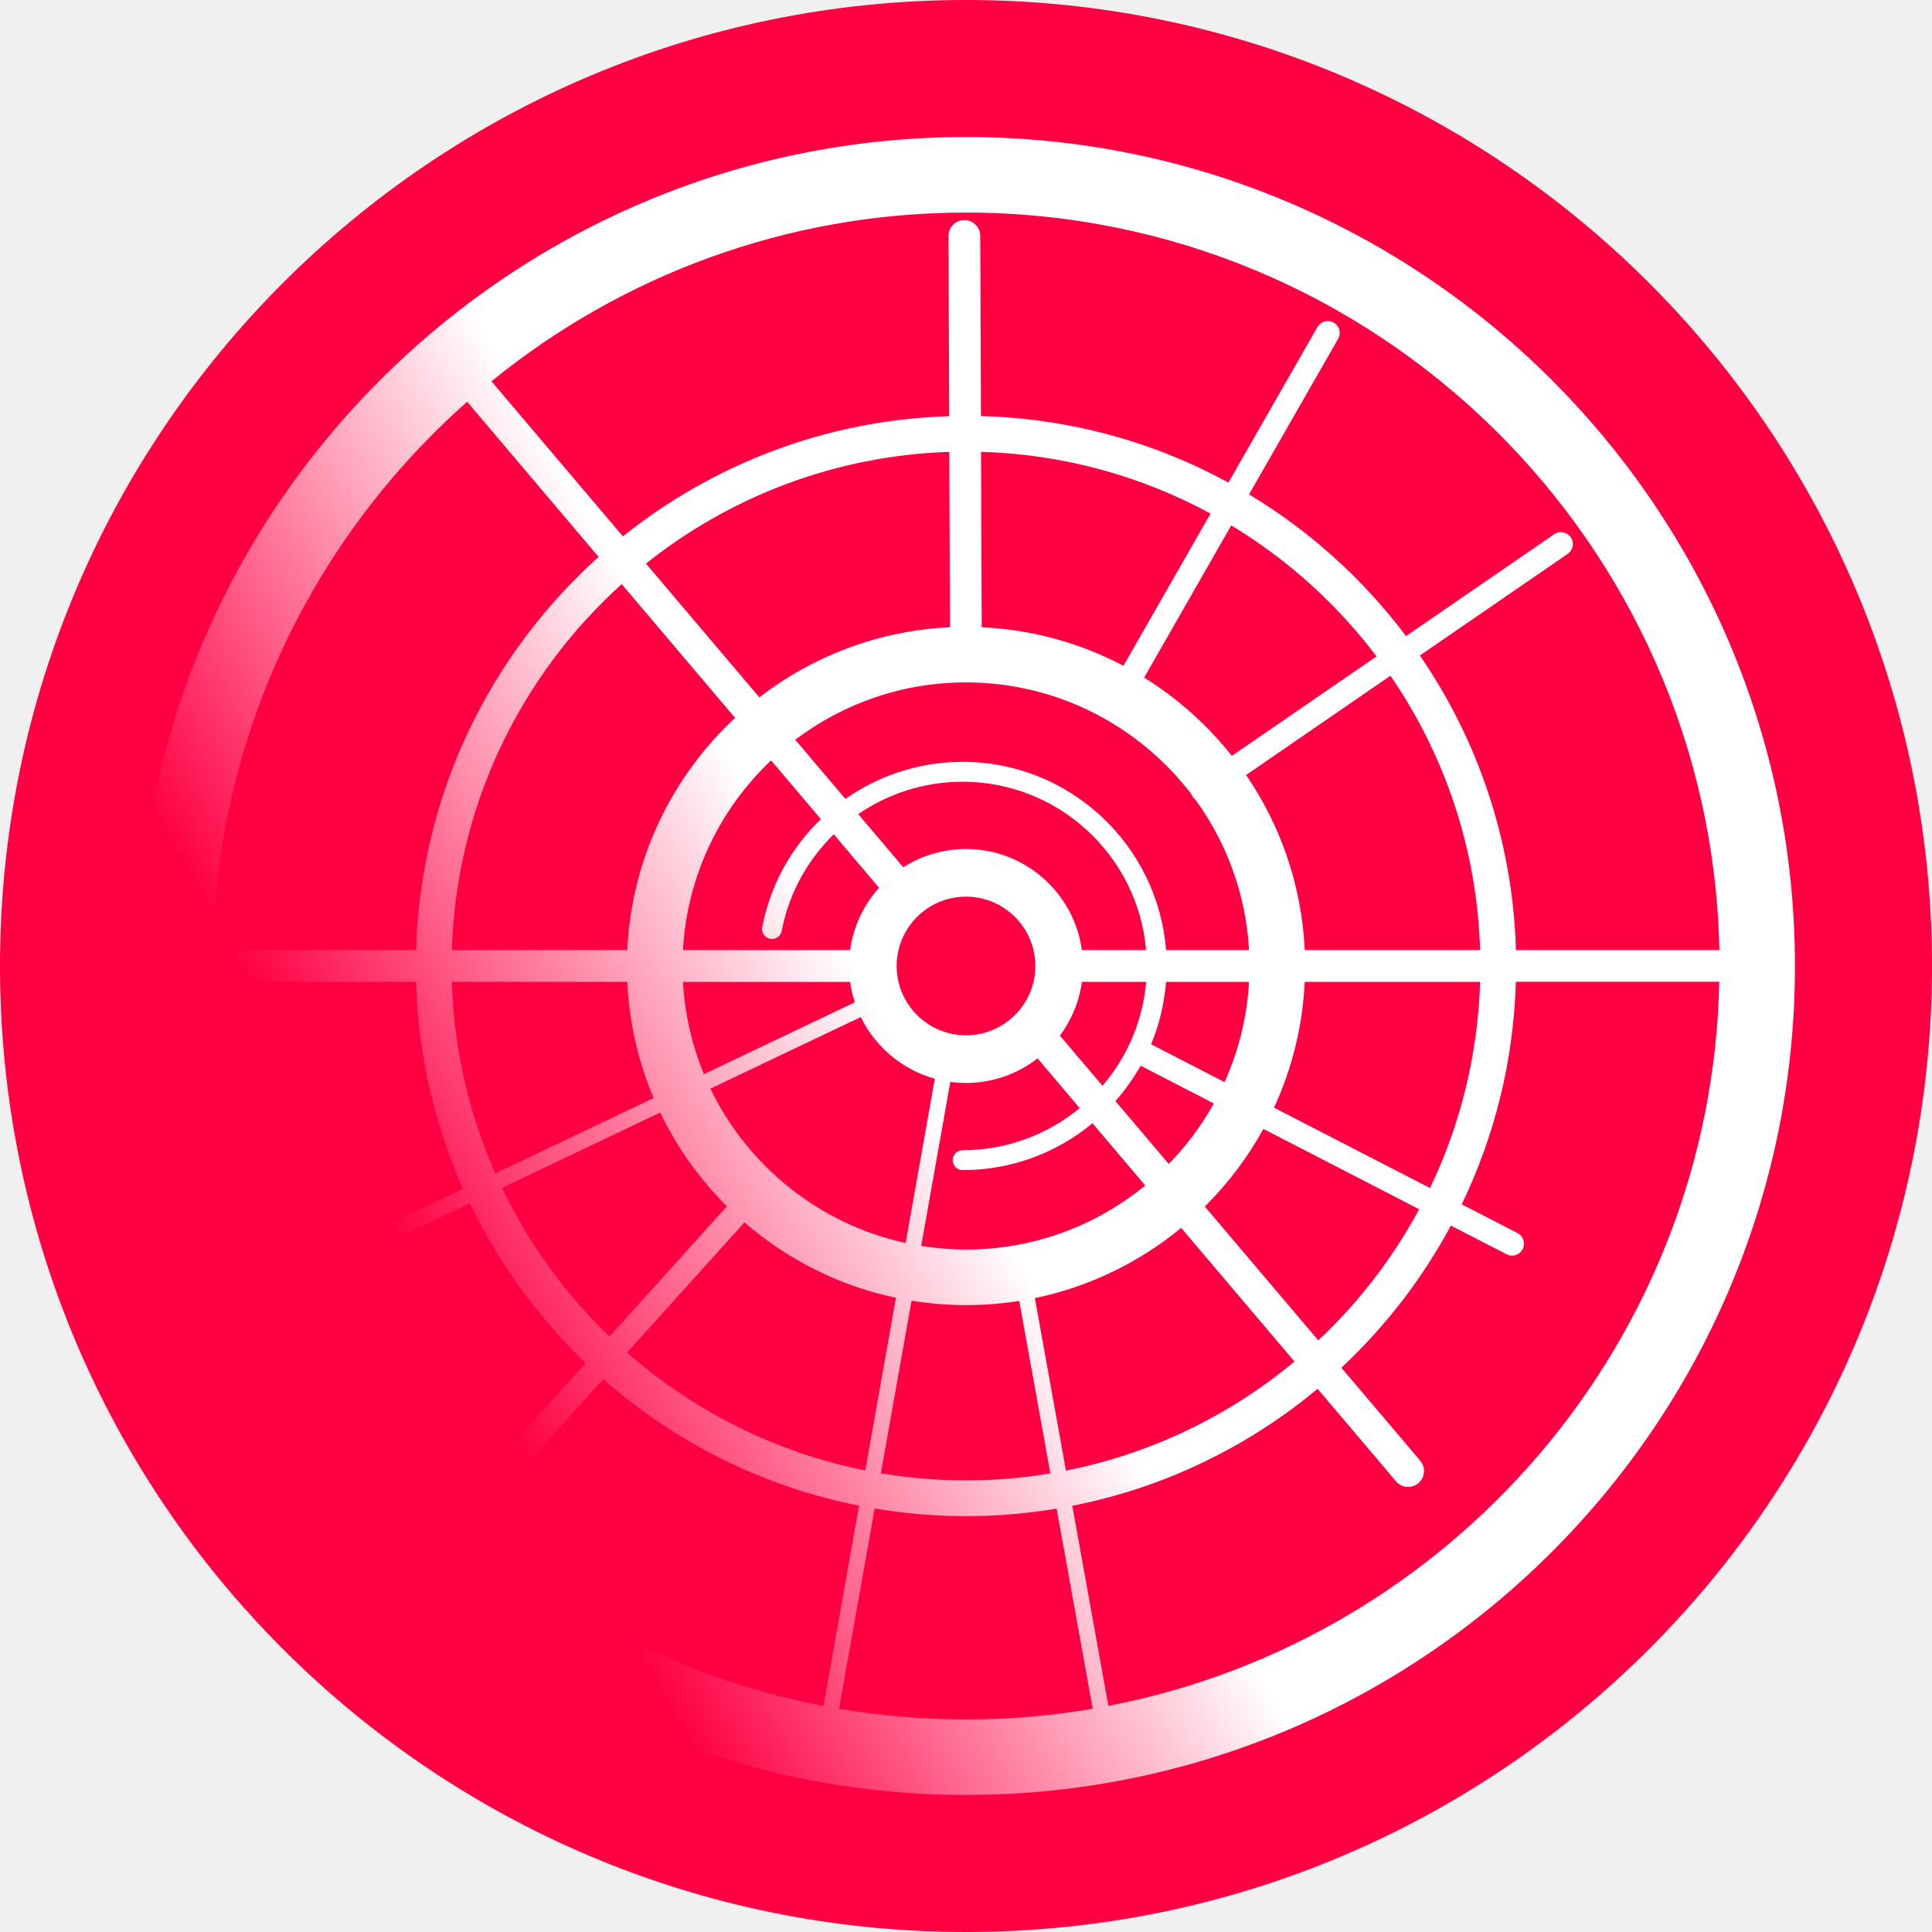
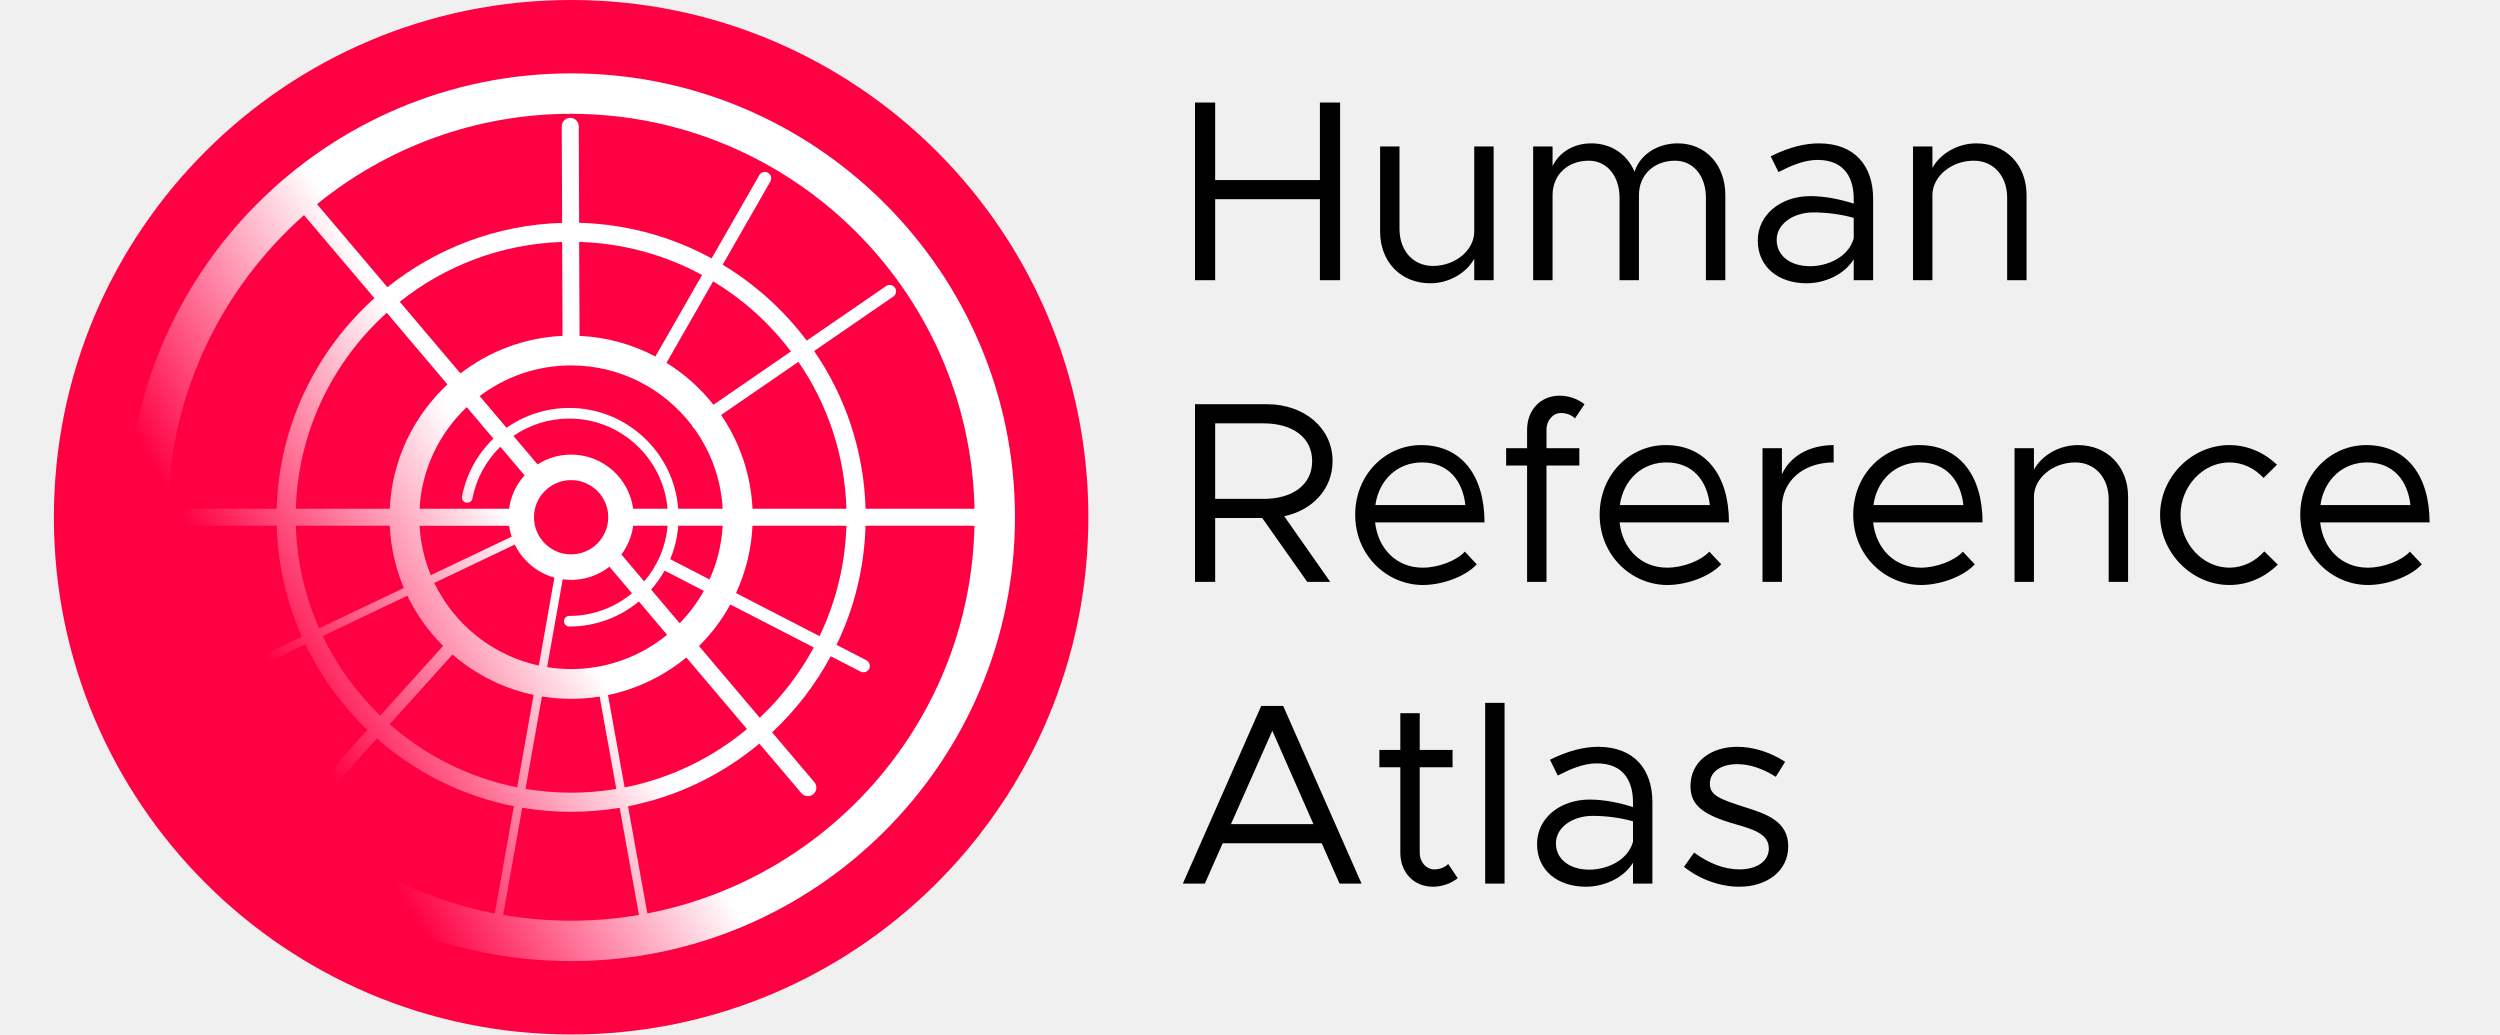
- <svg xmlns="http://www.w3.org/2000/svg" width="48" height="48" viewBox="0 0 48 48" fill="none">
-   <g clip-path="url(#clip0_2191_1748)">
-     <path d="M24 48C37.255 48 48 37.255 48 24C48 10.745 37.255 0 24 0C10.745 0 0 10.745 0 24C0 37.255 10.745 48 24 48Z" fill="#FF0043" />
-     <path d="M24 3.404C12.643 3.404 3.405 12.644 3.405 24C3.405 35.355 12.644 44.595 24 44.595C35.356 44.595 44.595 35.355 44.595 24C44.595 12.644 35.357 3.404 24 3.404ZM42.716 23.605H37.663C37.586 20.896 36.715 18.381 35.277 16.285L38.949 13.761C39.084 13.668 39.118 13.483 39.025 13.349C38.932 13.214 38.748 13.181 38.614 13.273L34.932 15.804C33.873 14.394 32.548 13.195 31.032 12.283L33.245 8.419C33.326 8.277 33.278 8.097 33.136 8.016C32.994 7.934 32.813 7.984 32.732 8.125L30.52 11.989C28.683 10.988 26.593 10.396 24.372 10.337L24.354 5.861C24.354 5.644 24.177 5.468 23.96 5.468H23.958C23.74 5.468 23.564 5.647 23.565 5.865L23.583 10.34C20.523 10.433 17.713 11.536 15.476 13.326L12.21 9.473C15.431 6.853 19.537 5.281 24.002 5.281C34.193 5.281 42.507 13.466 42.718 23.607L42.716 23.605ZM32.753 33.303L29.933 29.975C30.506 29.408 30.996 28.759 31.388 28.048L35.259 30.043C34.602 31.261 33.754 32.361 32.753 33.302V33.303ZM12.471 29.513L16.402 27.641C16.821 28.51 17.383 29.297 18.06 29.97L15.143 33.206C14.046 32.15 13.138 30.901 12.471 29.514V29.513ZM5.284 24.394H10.338C10.39 26.219 10.801 27.956 11.504 29.535L6.941 31.708C5.925 29.469 5.339 26.996 5.284 24.394ZM15.446 14.512L18.263 17.836C16.7 19.291 15.69 21.332 15.584 23.605H11.226C11.336 20.003 12.944 16.771 15.446 14.512ZM24 31.044C23.621 31.044 23.25 31.013 22.887 30.955L23.61 26.879C23.738 26.896 23.868 26.906 23.999 26.906C24.669 26.906 25.286 26.678 25.778 26.295L26.825 27.531C26.033 28.184 25.019 28.577 23.915 28.577C23.779 28.577 23.669 28.688 23.669 28.824C23.669 28.96 23.779 29.071 23.915 29.071C25.14 29.071 26.266 28.634 27.143 27.907L28.453 29.453C27.239 30.448 25.688 31.045 23.999 31.045L24 31.044ZM17.649 27.047L21.386 25.268C21.747 26.01 22.416 26.576 23.225 26.8L22.5 30.882C20.36 30.415 18.579 28.975 17.65 27.048L17.649 27.047ZM19.157 18.891L20.395 20.351C19.664 21.055 19.139 21.981 18.937 23.035C18.911 23.169 18.999 23.298 19.132 23.324C19.266 23.349 19.396 23.262 19.421 23.128C19.602 22.188 20.067 21.361 20.715 20.728L21.84 22.057C21.459 22.479 21.202 23.014 21.121 23.605H16.968C17.07 21.753 17.892 20.092 19.157 18.891ZM27.39 26.975L26.334 25.73C26.619 25.346 26.812 24.89 26.88 24.394H28.476C28.392 25.375 27.998 26.269 27.391 26.975H27.39ZM22.277 24C22.277 23.049 23.05 22.277 24 22.277C24.95 22.277 25.723 23.049 25.723 24C25.723 24.95 24.95 25.722 24 25.722C23.05 25.722 22.277 24.95 22.277 24ZM26.879 23.605C26.686 22.188 25.469 21.093 24 21.093C23.427 21.093 22.893 21.26 22.442 21.547L21.323 20.227C22.066 19.717 22.962 19.422 23.915 19.422C26.306 19.422 28.274 21.265 28.474 23.605H26.878H26.879ZM21.121 24.394C21.145 24.569 21.184 24.738 21.238 24.902L17.489 26.687C17.195 25.974 17.012 25.202 16.968 24.395H21.121V24.394ZM27.713 27.356C27.95 27.087 28.16 26.793 28.338 26.477L30.158 27.415C29.852 27.966 29.474 28.471 29.037 28.918L27.713 27.356ZM28.598 25.945C28.8 25.462 28.927 24.94 28.97 24.394H31.032C30.983 25.278 30.77 26.118 30.423 26.885L28.598 25.944V25.945ZM28.97 23.605C28.767 20.992 26.579 18.928 23.915 18.928C22.842 18.928 21.834 19.267 21.004 19.849L19.758 18.379C20.939 17.485 22.408 16.954 23.999 16.954C26.283 16.954 28.314 18.047 29.603 19.736C29.611 19.759 29.622 19.782 29.637 19.803C29.654 19.829 29.677 19.85 29.701 19.869C30.472 20.93 30.955 22.214 31.032 23.604H28.968L28.97 23.605ZM28.426 16.834L30.59 13.053C31.991 13.9 33.217 15.007 34.2 16.308L30.605 18.779C29.998 18.012 29.261 17.352 28.425 16.835L28.426 16.834ZM27.912 16.541C26.85 15.982 25.657 15.642 24.391 15.585L24.373 11.226C26.432 11.285 28.371 11.834 30.076 12.76L27.911 16.542L27.912 16.541ZM23.601 15.584C21.824 15.667 20.19 16.305 18.866 17.326L16.049 14.002C18.132 12.342 20.742 11.319 23.585 11.227L23.602 15.585L23.601 15.584ZM11.226 24.394H15.584C15.632 25.413 15.861 26.387 16.239 27.281L12.306 29.154C11.658 27.689 11.278 26.082 11.226 24.394H11.226ZM18.496 30.37C19.554 31.286 20.841 31.944 22.259 32.243L21.497 36.532C19.26 36.086 17.232 35.054 15.579 33.604L18.496 30.369V30.37ZM22.646 32.315C23.087 32.387 23.539 32.425 24 32.425C24.461 32.425 24.892 32.389 25.323 32.321L26.096 36.607C25.414 36.721 24.714 36.78 24 36.78C23.286 36.78 22.573 36.719 21.885 36.604L22.646 32.316V32.315ZM25.711 32.251C27.07 31.969 28.311 31.359 29.346 30.506L32.161 33.827C30.553 35.165 28.612 36.116 26.483 36.537L25.711 32.251ZM31.652 27.519C32.095 26.56 32.363 25.505 32.416 24.394H36.773C36.717 26.223 36.276 27.957 35.528 29.516L31.652 27.519ZM32.416 23.605C32.341 21.997 31.814 20.505 30.959 19.255L34.546 16.788C35.886 18.741 36.697 21.082 36.773 23.605H32.416ZM11.606 9.982L14.872 13.836C12.178 16.258 10.448 19.733 10.338 23.605H5.284C5.397 18.189 7.821 13.332 11.606 9.982ZM7.108 32.066L11.669 29.895C12.386 31.387 13.367 32.731 14.548 33.864L11.447 37.305C11.338 37.426 11.348 37.614 11.469 37.723C11.525 37.774 11.597 37.799 11.668 37.799C11.748 37.799 11.829 37.767 11.888 37.701L14.986 34.265C16.759 35.825 18.938 36.933 21.342 37.408L20.459 42.384C14.559 41.249 9.636 37.337 7.108 32.066ZM20.847 42.454L21.73 37.478C22.469 37.603 23.227 37.668 24 37.668C24.773 37.668 25.519 37.604 26.252 37.481L27.148 42.454C26.124 42.629 25.073 42.72 24 42.72C22.928 42.72 21.872 42.627 20.847 42.453V42.454ZM27.537 42.384L26.641 37.411C28.927 36.962 31.011 35.941 32.735 34.504L34.684 36.803C34.762 36.894 34.873 36.942 34.985 36.942C35.075 36.942 35.165 36.911 35.239 36.848C35.406 36.707 35.426 36.458 35.286 36.292L33.326 33.98C34.415 32.963 35.336 31.771 36.046 30.449L37.431 31.162C37.474 31.185 37.52 31.195 37.566 31.195C37.673 31.195 37.777 31.137 37.829 31.034C37.904 30.889 37.847 30.71 37.702 30.635L36.316 29.921C37.128 28.24 37.604 26.367 37.661 24.392H42.715C42.529 33.33 36.048 40.747 27.536 42.382L27.537 42.384Z" fill="url(#paint0_linear_2191_1748)" />
+ <svg xmlns="http://www.w3.org/2000/svg" width="100%" height="100%" viewBox="0 0 116 48" fill="none">
+   <g clip-path="url(#clip0_190_17)">
+     <path d="M26.5 48C39.755 48 50.5 37.255 50.5 24C50.5 10.745 39.755 0 26.5 0C13.245 0 2.5 10.745 2.5 24C2.5 37.255 13.245 48 26.5 48Z" fill="#FF0043" />
+     <path d="M26.5 3.405C15.143 3.405 5.905 12.644 5.905 24C5.905 35.356 15.144 44.595 26.5 44.595C37.856 44.595 47.095 35.356 47.095 24C47.095 12.644 37.857 3.405 26.5 3.405ZM45.216 23.605H40.162C40.085 20.896 39.215 18.381 37.777 16.286L41.449 13.761C41.584 13.668 41.618 13.484 41.525 13.35C41.432 13.214 41.248 13.181 41.114 13.274L37.432 15.804C36.373 14.395 35.048 13.196 33.532 12.283L35.745 8.42C35.826 8.278 35.778 8.097 35.636 8.016C35.494 7.934 35.313 7.985 35.232 8.126L33.02 11.989C31.183 10.989 29.093 10.397 26.872 10.338L26.854 5.861C26.854 5.644 26.677 5.469 26.459 5.469H26.458C26.239 5.469 26.064 5.647 26.065 5.865L26.083 10.341C23.023 10.433 20.213 11.536 17.976 13.327L14.71 9.473C17.931 6.854 22.037 5.281 26.502 5.281C36.693 5.281 45.007 13.466 45.218 23.607L45.216 23.605ZM35.253 33.304L32.433 29.976C33.006 29.409 33.496 28.759 33.888 28.048L37.759 30.043C37.102 31.261 36.254 32.361 35.253 33.303V33.304ZM14.971 29.513L18.902 27.642C19.32 28.511 19.883 29.297 20.56 29.97L17.643 33.206C16.546 32.15 15.637 30.901 14.971 29.514V29.513ZM7.784 24.395H12.838C12.89 26.22 13.301 27.956 14.004 29.536L9.441 31.708C8.425 29.47 7.838 26.996 7.784 24.395ZM17.946 14.513L20.763 17.837C19.2 19.292 18.19 21.332 18.084 23.605H13.726C13.836 20.003 15.444 16.771 17.946 14.513ZM26.5 31.044C26.121 31.044 25.75 31.014 25.387 30.956L26.11 26.88C26.238 26.897 26.368 26.907 26.499 26.907C27.169 26.907 27.785 26.679 28.278 26.296L29.325 27.531C28.533 28.184 27.519 28.578 26.415 28.578C26.279 28.578 26.169 28.688 26.169 28.825C26.169 28.961 26.279 29.071 26.415 29.071C27.64 29.071 28.766 28.634 29.643 27.908L30.953 29.454C29.739 30.448 28.188 31.045 26.499 31.045L26.5 31.044ZM20.149 27.048L23.886 25.269C24.247 26.011 24.916 26.576 25.724 26.801L25 30.883C22.859 30.416 21.079 28.976 20.15 27.049L20.149 27.048ZM21.657 18.891L22.895 20.352C22.164 21.056 21.639 21.982 21.437 23.035C21.411 23.169 21.499 23.299 21.632 23.324C21.766 23.35 21.895 23.262 21.921 23.129C22.102 22.189 22.566 21.362 23.215 20.729L24.34 22.057C23.959 22.48 23.702 23.014 23.621 23.605H19.468C19.57 21.753 20.392 20.092 21.657 18.891ZM29.89 26.976L28.834 25.73C29.119 25.347 29.312 24.891 29.38 24.395H30.976C30.892 25.375 30.498 26.269 29.891 26.976H29.89ZM24.777 24C24.777 23.05 25.55 22.277 26.5 22.277C27.45 22.277 28.223 23.05 28.223 24C28.223 24.95 27.45 25.723 26.5 25.723C25.55 25.723 24.777 24.95 24.777 24ZM29.379 23.605C29.186 22.189 27.969 21.093 26.5 21.093C25.927 21.093 25.393 21.26 24.942 21.547L23.823 20.227C24.566 19.717 25.462 19.422 26.415 19.422C28.806 19.422 30.774 21.265 30.974 23.605H29.378H29.379ZM23.621 24.395C23.645 24.569 23.684 24.739 23.738 24.903L19.989 26.688C19.694 25.974 19.512 25.203 19.468 24.396H23.621V24.395ZM30.212 27.356C30.45 27.087 30.66 26.793 30.838 26.477L32.658 27.416C32.352 27.966 31.974 28.471 31.537 28.918L30.212 27.356ZM31.098 25.946C31.3 25.462 31.427 24.94 31.47 24.395H33.532C33.483 25.279 33.27 26.118 32.923 26.886L31.098 25.945V25.946ZM31.47 23.605C31.267 20.993 29.079 18.929 26.415 18.929C25.342 18.929 24.333 19.267 23.504 19.849L22.258 18.379C23.439 17.485 24.908 16.955 26.499 16.955C28.783 16.955 30.814 18.048 32.103 19.737C32.111 19.76 32.122 19.782 32.136 19.803C32.154 19.83 32.177 19.85 32.2 19.869C32.972 20.931 33.455 22.214 33.532 23.604H31.468L31.47 23.605ZM30.926 16.834L33.09 13.054C34.491 13.9 35.717 15.007 36.699 16.308L33.105 18.78C32.498 18.012 31.761 17.352 30.925 16.835L30.926 16.834ZM30.412 16.541C29.35 15.983 28.157 15.643 26.891 15.585L26.873 11.226C28.932 11.286 30.871 11.834 32.576 12.761L30.411 16.542L30.412 16.541ZM26.101 15.584C24.323 15.667 22.69 16.306 21.366 17.327L18.549 14.003C20.632 12.342 23.242 11.319 26.085 11.227L26.102 15.585L26.101 15.584ZM13.726 24.395H18.084C18.132 25.414 18.36 26.388 18.739 27.282L14.806 29.154C14.158 27.69 13.778 26.083 13.726 24.395H13.726ZM20.996 30.37C22.054 31.286 23.341 31.944 24.759 32.243L23.997 36.533C21.76 36.087 19.732 35.055 18.079 33.605L20.996 30.369V30.37ZM25.146 32.315C25.587 32.387 26.039 32.426 26.5 32.426C26.961 32.426 27.392 32.389 27.823 32.321L28.596 36.608C27.914 36.721 27.214 36.78 26.5 36.78C25.786 36.78 25.073 36.719 24.385 36.605L25.146 32.316V32.315ZM28.211 32.251C29.57 31.97 30.811 31.359 31.846 30.507L34.661 33.828C33.053 35.165 31.112 36.117 28.983 36.538L28.211 32.251ZM34.152 27.519C34.595 26.56 34.863 25.506 34.916 24.395H39.273C39.217 26.224 38.776 27.957 38.027 29.516L34.152 27.519ZM34.916 23.605C34.841 21.997 34.314 20.506 33.459 19.256L37.046 16.789C38.386 18.741 39.197 21.083 39.273 23.605H34.916ZM14.106 9.982L17.372 13.836C14.678 16.258 12.948 19.733 12.838 23.605H7.784C7.897 18.19 10.321 13.333 14.106 9.982ZM9.608 32.066L14.169 29.895C14.886 31.388 15.866 32.731 17.048 33.865L13.947 37.305C13.838 37.427 13.848 37.614 13.969 37.724C14.025 37.775 14.097 37.8 14.168 37.8C14.248 37.8 14.329 37.767 14.387 37.702L17.485 34.266C19.259 35.825 21.438 36.933 23.842 37.409L22.959 42.384C17.059 41.25 12.136 37.338 9.608 32.066ZM23.347 42.454L24.23 37.479C24.969 37.603 25.727 37.668 26.5 37.668C27.273 37.668 28.019 37.604 28.752 37.482L29.648 42.454C28.624 42.629 27.572 42.721 26.5 42.721C25.427 42.721 24.372 42.628 23.347 42.453V42.454ZM30.037 42.384L29.141 37.412C31.427 36.963 33.511 35.942 35.235 34.504L37.184 36.803C37.262 36.895 37.373 36.942 37.485 36.942C37.575 36.942 37.665 36.912 37.739 36.849C37.906 36.707 37.926 36.459 37.786 36.292L35.826 33.98C36.914 32.963 37.836 31.771 38.546 30.449L39.931 31.163C39.974 31.185 40.02 31.195 40.066 31.195C40.173 31.195 40.277 31.137 40.329 31.035C40.404 30.89 40.347 30.711 40.202 30.636L38.816 29.922C39.628 28.24 40.104 26.368 40.161 24.393H45.215C45.029 33.33 38.548 40.748 30.036 42.382L30.037 42.384Z" fill="url(#paint0_linear_190_17)" />
  </g>
+   <path d="M61.244 4.756H62.18V13H61.244V9.244H56.384V13H55.448V4.756H56.384V8.356H61.244V4.756ZM68.405 6.796H69.305V13H68.405V12.004C68.045 12.664 67.241 13.144 66.365 13.144C64.997 13.144 64.037 12.148 64.037 10.744V6.796H64.937V10.624C64.937 11.632 65.573 12.34 66.485 12.34C67.529 12.34 68.405 11.608 68.405 10.744V6.796ZM77.847 6.652C79.143 6.652 80.055 7.648 80.055 9.052V13H79.155V9.172C79.155 8.164 78.567 7.456 77.727 7.456C76.743 7.456 76.047 8.116 76.047 9.052V13H75.147V9.172C75.147 8.164 74.559 7.456 73.719 7.456C72.735 7.456 72.039 8.116 72.039 9.052V13H71.139V6.796H72.039V7.708C72.351 7.06 73.023 6.652 73.839 6.652C74.775 6.652 75.507 7.168 75.843 7.972C76.095 7.168 76.911 6.652 77.847 6.652ZM84.393 6.652C86.085 6.652 86.913 7.72 86.913 9.22V13H86.013V12.028C85.569 12.76 84.645 13.144 83.829 13.144C82.521 13.144 81.561 12.388 81.561 11.164C81.561 9.928 82.665 9.1 83.997 9.1C84.669 9.1 85.377 9.244 86.013 9.448V9.22C86.013 8.38 85.677 7.42 84.333 7.42C83.709 7.42 83.085 7.696 82.521 7.984L82.161 7.252C83.049 6.808 83.793 6.652 84.393 6.652ZM83.985 12.352C84.801 12.352 85.773 11.932 86.013 11.056V10.108C85.449 9.952 84.813 9.856 84.141 9.856C83.217 9.856 82.437 10.384 82.437 11.128C82.437 11.896 83.109 12.352 83.985 12.352ZM91.704 6.652C93.072 6.652 94.032 7.648 94.032 9.052V13H93.132V9.172C93.132 8.164 92.496 7.456 91.584 7.456C90.54 7.456 89.664 8.188 89.664 9.052V13H88.764V6.796H89.664V7.792C90.024 7.132 90.828 6.652 91.704 6.652Z" fill="currentColor" />
+   <path d="M61.832 21.396C61.832 22.692 60.896 23.676 59.588 23.952L61.724 27H60.656L58.568 24.036H56.384V27H55.448V18.756H58.796C60.5 18.756 61.832 19.848 61.832 21.396ZM56.384 19.644V23.148H58.628C59.972 23.148 60.884 22.5 60.884 21.396C60.884 20.292 59.972 19.644 58.628 19.644H56.384ZM66.013 26.34C66.745 26.34 67.585 26.016 67.969 25.596L68.521 26.184C67.981 26.772 66.889 27.144 66.025 27.144C64.369 27.144 62.881 25.788 62.881 23.88C62.881 22.032 64.273 20.652 65.941 20.652C67.813 20.652 68.881 22.068 68.881 24.24H63.805C63.937 25.452 64.789 26.34 66.013 26.34ZM65.977 21.456C64.873 21.456 63.985 22.236 63.817 23.436H67.993C67.873 22.32 67.213 21.456 65.977 21.456ZM71.757 19.944V20.796H73.281V21.6H71.757V27H70.857V21.6H69.885V20.796H70.857V19.944C70.857 19.02 71.481 18.36 72.369 18.36C72.789 18.36 73.197 18.504 73.521 18.756L73.077 19.416C72.945 19.272 72.705 19.164 72.429 19.164C72.069 19.164 71.757 19.488 71.757 19.944ZM77.356 26.34C78.088 26.34 78.928 26.016 79.312 25.596L79.864 26.184C79.324 26.772 78.232 27.144 77.368 27.144C75.712 27.144 74.224 25.788 74.224 23.88C74.224 22.032 75.616 20.652 77.284 20.652C79.156 20.652 80.224 22.068 80.224 24.24H75.148C75.28 25.452 76.132 26.34 77.356 26.34ZM77.32 21.456C76.216 21.456 75.328 22.236 75.16 23.436H79.336C79.216 22.32 78.556 21.456 77.32 21.456ZM82.681 22.008C83.053 21.18 83.941 20.652 85.081 20.652V21.456C83.677 21.456 82.681 22.32 82.681 23.532V27H81.781V20.796H82.681V22.008ZM89.122 26.34C89.854 26.34 90.694 26.016 91.078 25.596L91.63 26.184C91.09 26.772 89.998 27.144 89.134 27.144C87.478 27.144 85.99 25.788 85.99 23.88C85.99 22.032 87.382 20.652 89.05 20.652C90.922 20.652 91.99 22.068 91.99 24.24H86.914C87.046 25.452 87.898 26.34 89.122 26.34ZM89.086 21.456C87.982 21.456 87.094 22.236 86.926 23.436H91.102C90.982 22.32 90.322 21.456 89.086 21.456ZM96.415 20.652C97.783 20.652 98.743 21.648 98.743 23.052V27H97.843V23.172C97.843 22.164 97.207 21.456 96.295 21.456C95.251 21.456 94.375 22.188 94.375 23.052V27H93.475V20.796H94.375V21.792C94.735 21.132 95.539 20.652 96.415 20.652ZM103.444 27.144C101.704 27.144 100.228 25.656 100.228 23.892C100.228 22.128 101.704 20.652 103.444 20.652C104.284 20.652 105.064 21 105.652 21.564L105.028 22.176C104.62 21.732 104.056 21.456 103.444 21.456C102.208 21.456 101.176 22.572 101.176 23.892C101.176 25.224 102.208 26.34 103.444 26.34C104.068 26.34 104.644 26.052 105.064 25.584L105.688 26.196C105.1 26.784 104.308 27.144 103.444 27.144ZM109.864 26.34C110.596 26.34 111.436 26.016 111.82 25.596L112.372 26.184C111.832 26.772 110.74 27.144 109.876 27.144C108.22 27.144 106.732 25.788 106.732 23.88C106.732 22.032 108.124 20.652 109.792 20.652C111.664 20.652 112.732 22.068 112.732 24.24H107.656C107.788 25.452 108.64 26.34 109.864 26.34ZM109.828 21.456C108.724 21.456 107.836 22.236 107.668 23.436H111.844C111.724 22.32 111.064 21.456 109.828 21.456Z" fill="currentColor" />
+   <path d="M62.156 41L61.328 39.128H56.732L55.904 41H54.884L58.52 32.756H59.54L63.176 41H62.156ZM57.116 38.24H60.944L59.036 33.908L57.116 38.24ZM67.195 40.088L67.639 40.748C67.315 41 66.907 41.144 66.487 41.144C65.599 41.144 64.975 40.484 64.975 39.56V35.6H64.003V34.796H64.975V33.092H65.875V34.796H67.399V35.6H65.875V39.56C65.875 40.016 66.187 40.34 66.547 40.34C66.823 40.34 67.063 40.232 67.195 40.088ZM68.912 41V32.612H69.812V41H68.912ZM74.151 34.652C75.843 34.652 76.671 35.72 76.671 37.22V41H75.771V40.028C75.327 40.76 74.403 41.144 73.587 41.144C72.279 41.144 71.319 40.388 71.319 39.164C71.319 37.928 72.423 37.1 73.755 37.1C74.427 37.1 75.135 37.244 75.771 37.448V37.22C75.771 36.38 75.435 35.42 74.091 35.42C73.467 35.42 72.843 35.696 72.279 35.984L71.919 35.252C72.807 34.808 73.551 34.652 74.151 34.652ZM73.743 40.352C74.559 40.352 75.531 39.932 75.771 39.056V38.108C75.207 37.952 74.571 37.856 73.899 37.856C72.975 37.856 72.195 38.384 72.195 39.128C72.195 39.896 72.867 40.352 73.743 40.352ZM80.706 41.144C79.842 41.144 78.882 40.82 78.138 40.22L78.606 39.56C79.314 40.076 80.022 40.34 80.706 40.34C81.522 40.34 82.074 39.956 82.074 39.368C82.074 38.696 81.354 38.48 80.514 38.24C79.014 37.808 78.438 37.364 78.438 36.476C78.438 35.348 79.374 34.652 80.61 34.652C81.378 34.652 82.17 34.916 82.83 35.348L82.398 36.044C81.774 35.648 81.162 35.456 80.61 35.456C79.914 35.456 79.338 35.768 79.338 36.368C79.338 36.908 79.794 37.076 80.946 37.448C81.942 37.76 82.974 38.096 82.974 39.272C82.974 40.412 81.99 41.144 80.706 41.144Z" fill="currentColor" />
  <defs>
-     <linearGradient id="paint0_linear_2191_1748" x1="6.167" y1="34.296" x2="41.833" y2="13.704" gradientUnits="userSpaceOnUse">
+     <linearGradient id="paint0_linear_190_17" x1="8.667" y1="34.296" x2="44.333" y2="13.705" gradientUnits="userSpaceOnUse">
      <stop offset="0.12" stop-color="white" stop-opacity="0" />
      <stop offset="0.44" stop-color="white" />
    </linearGradient>
-     <clipPath id="clip0_2191_1748">
-       <rect width="48" height="48" fill="white" />
+     <clipPath id="clip0_190_17">
+       <rect width="48" height="48" fill="white" transform="translate(2.5)" />
    </clipPath>
  </defs>
</svg>
